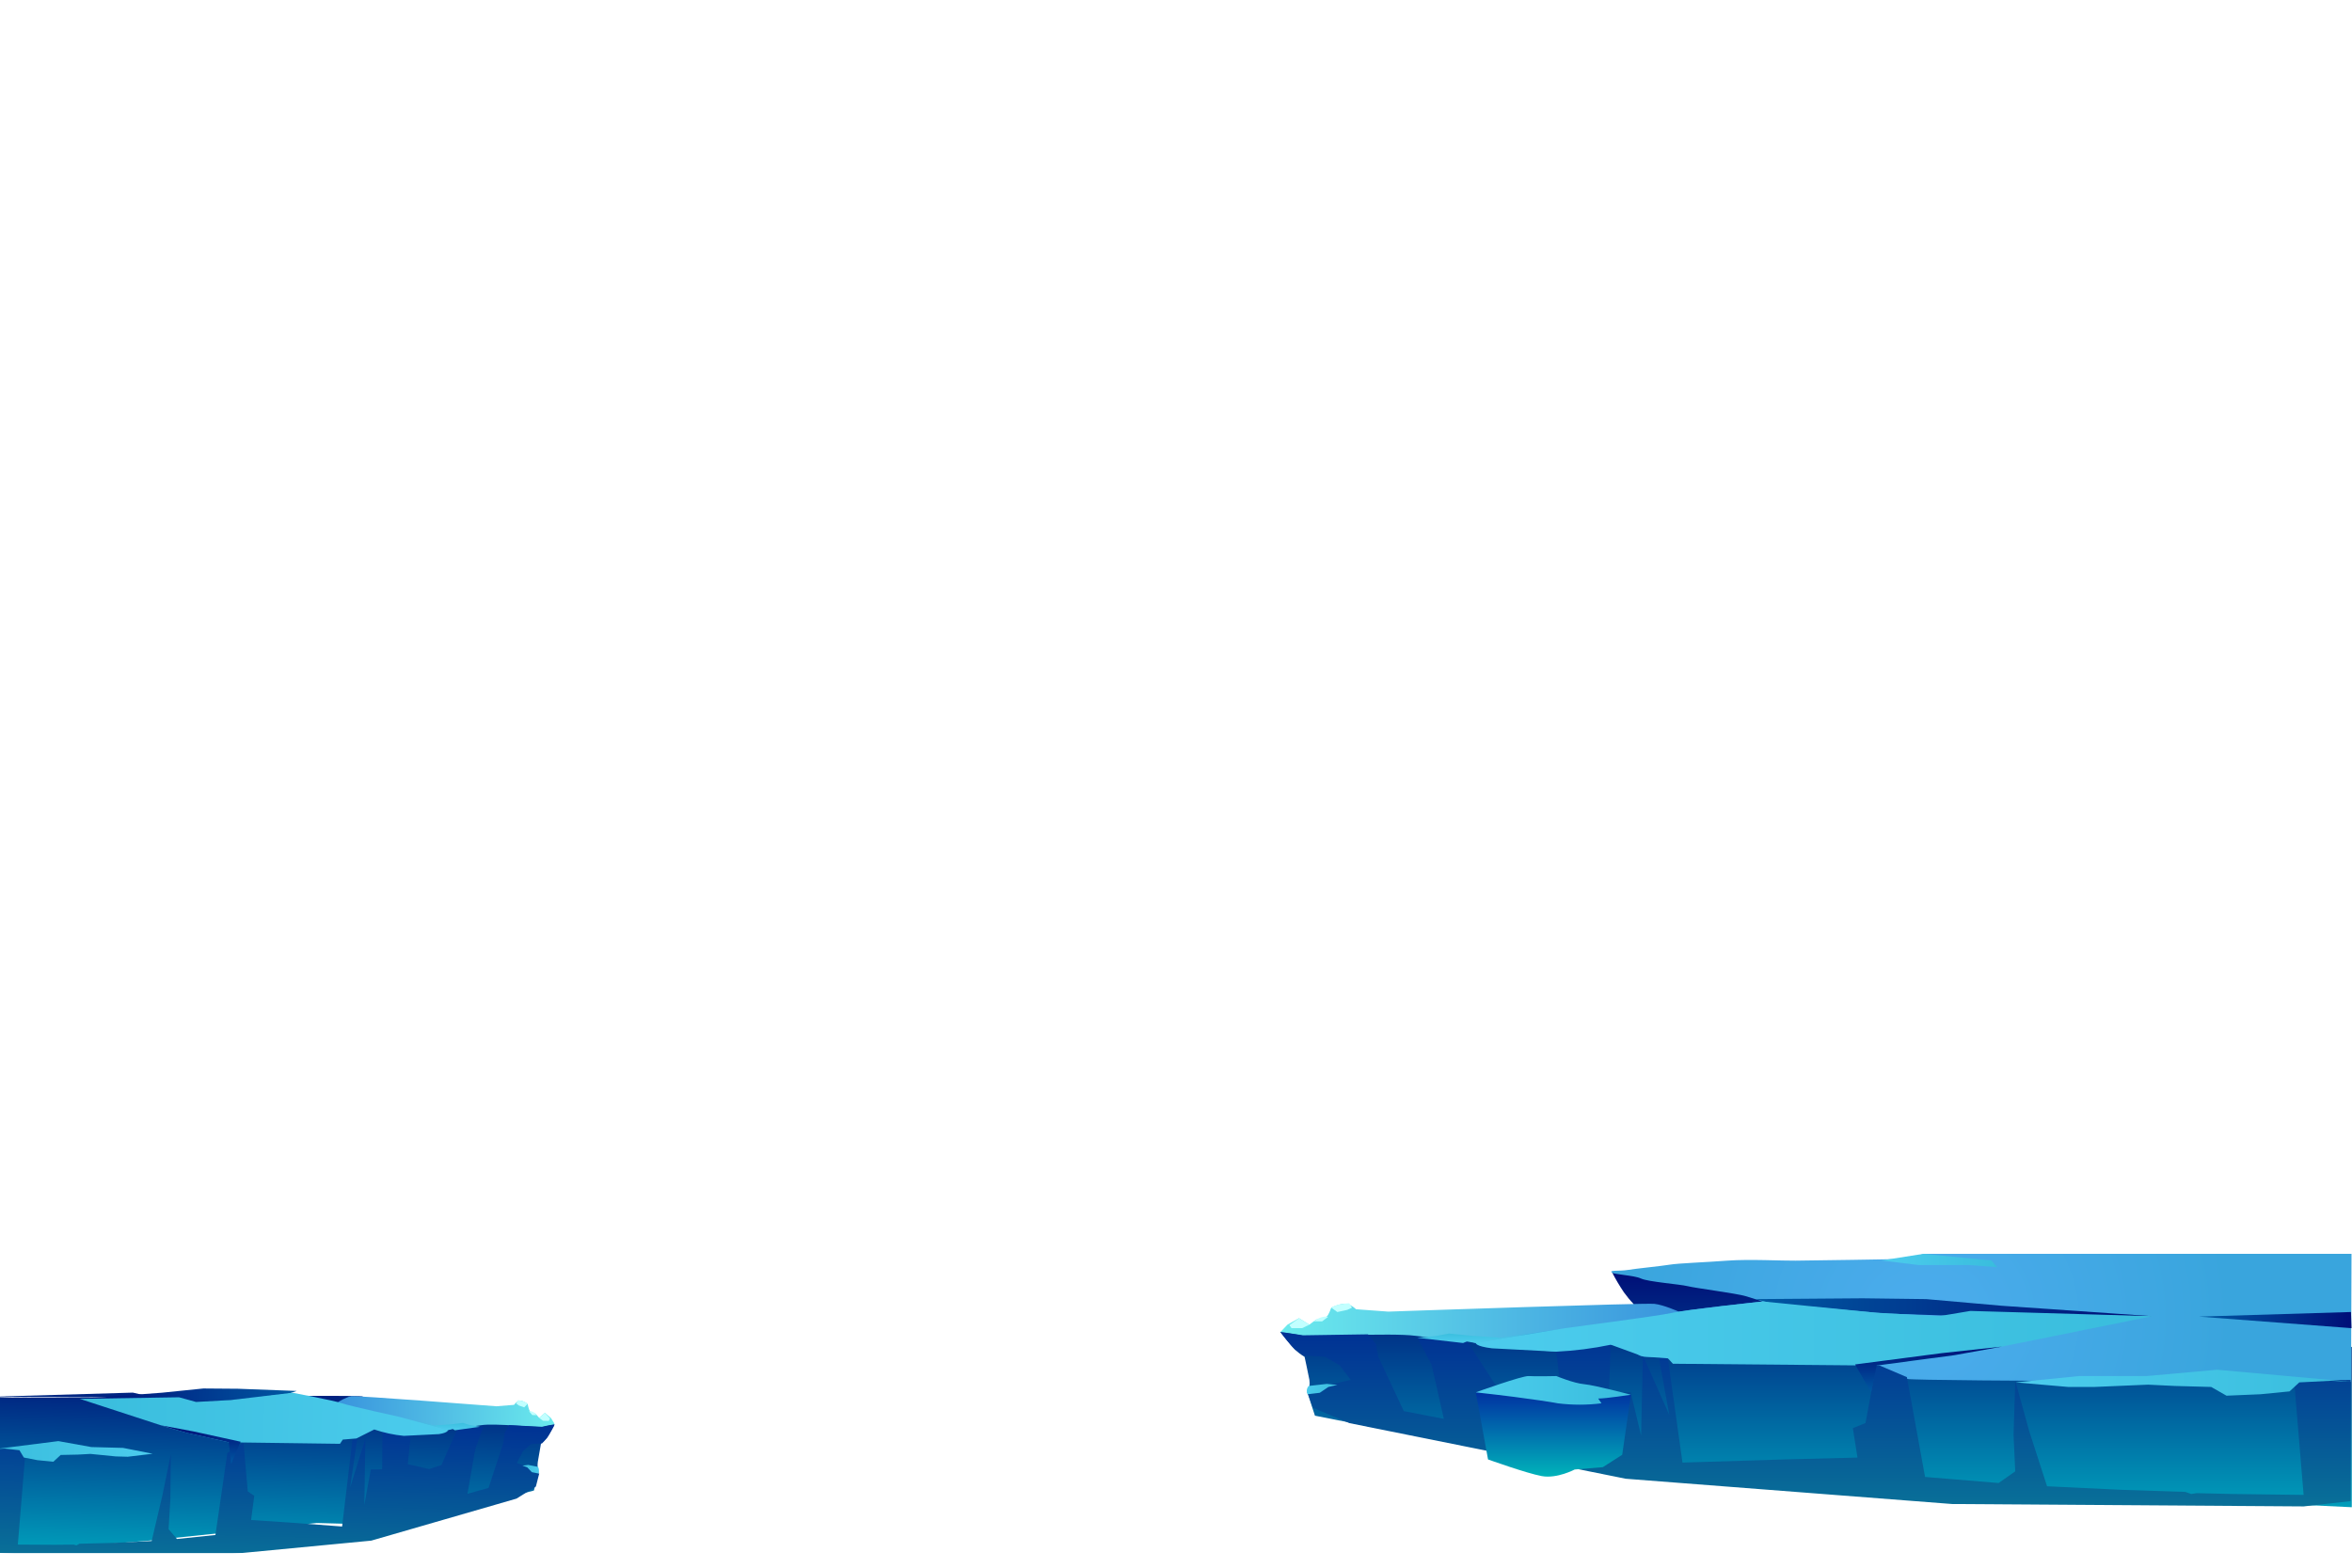
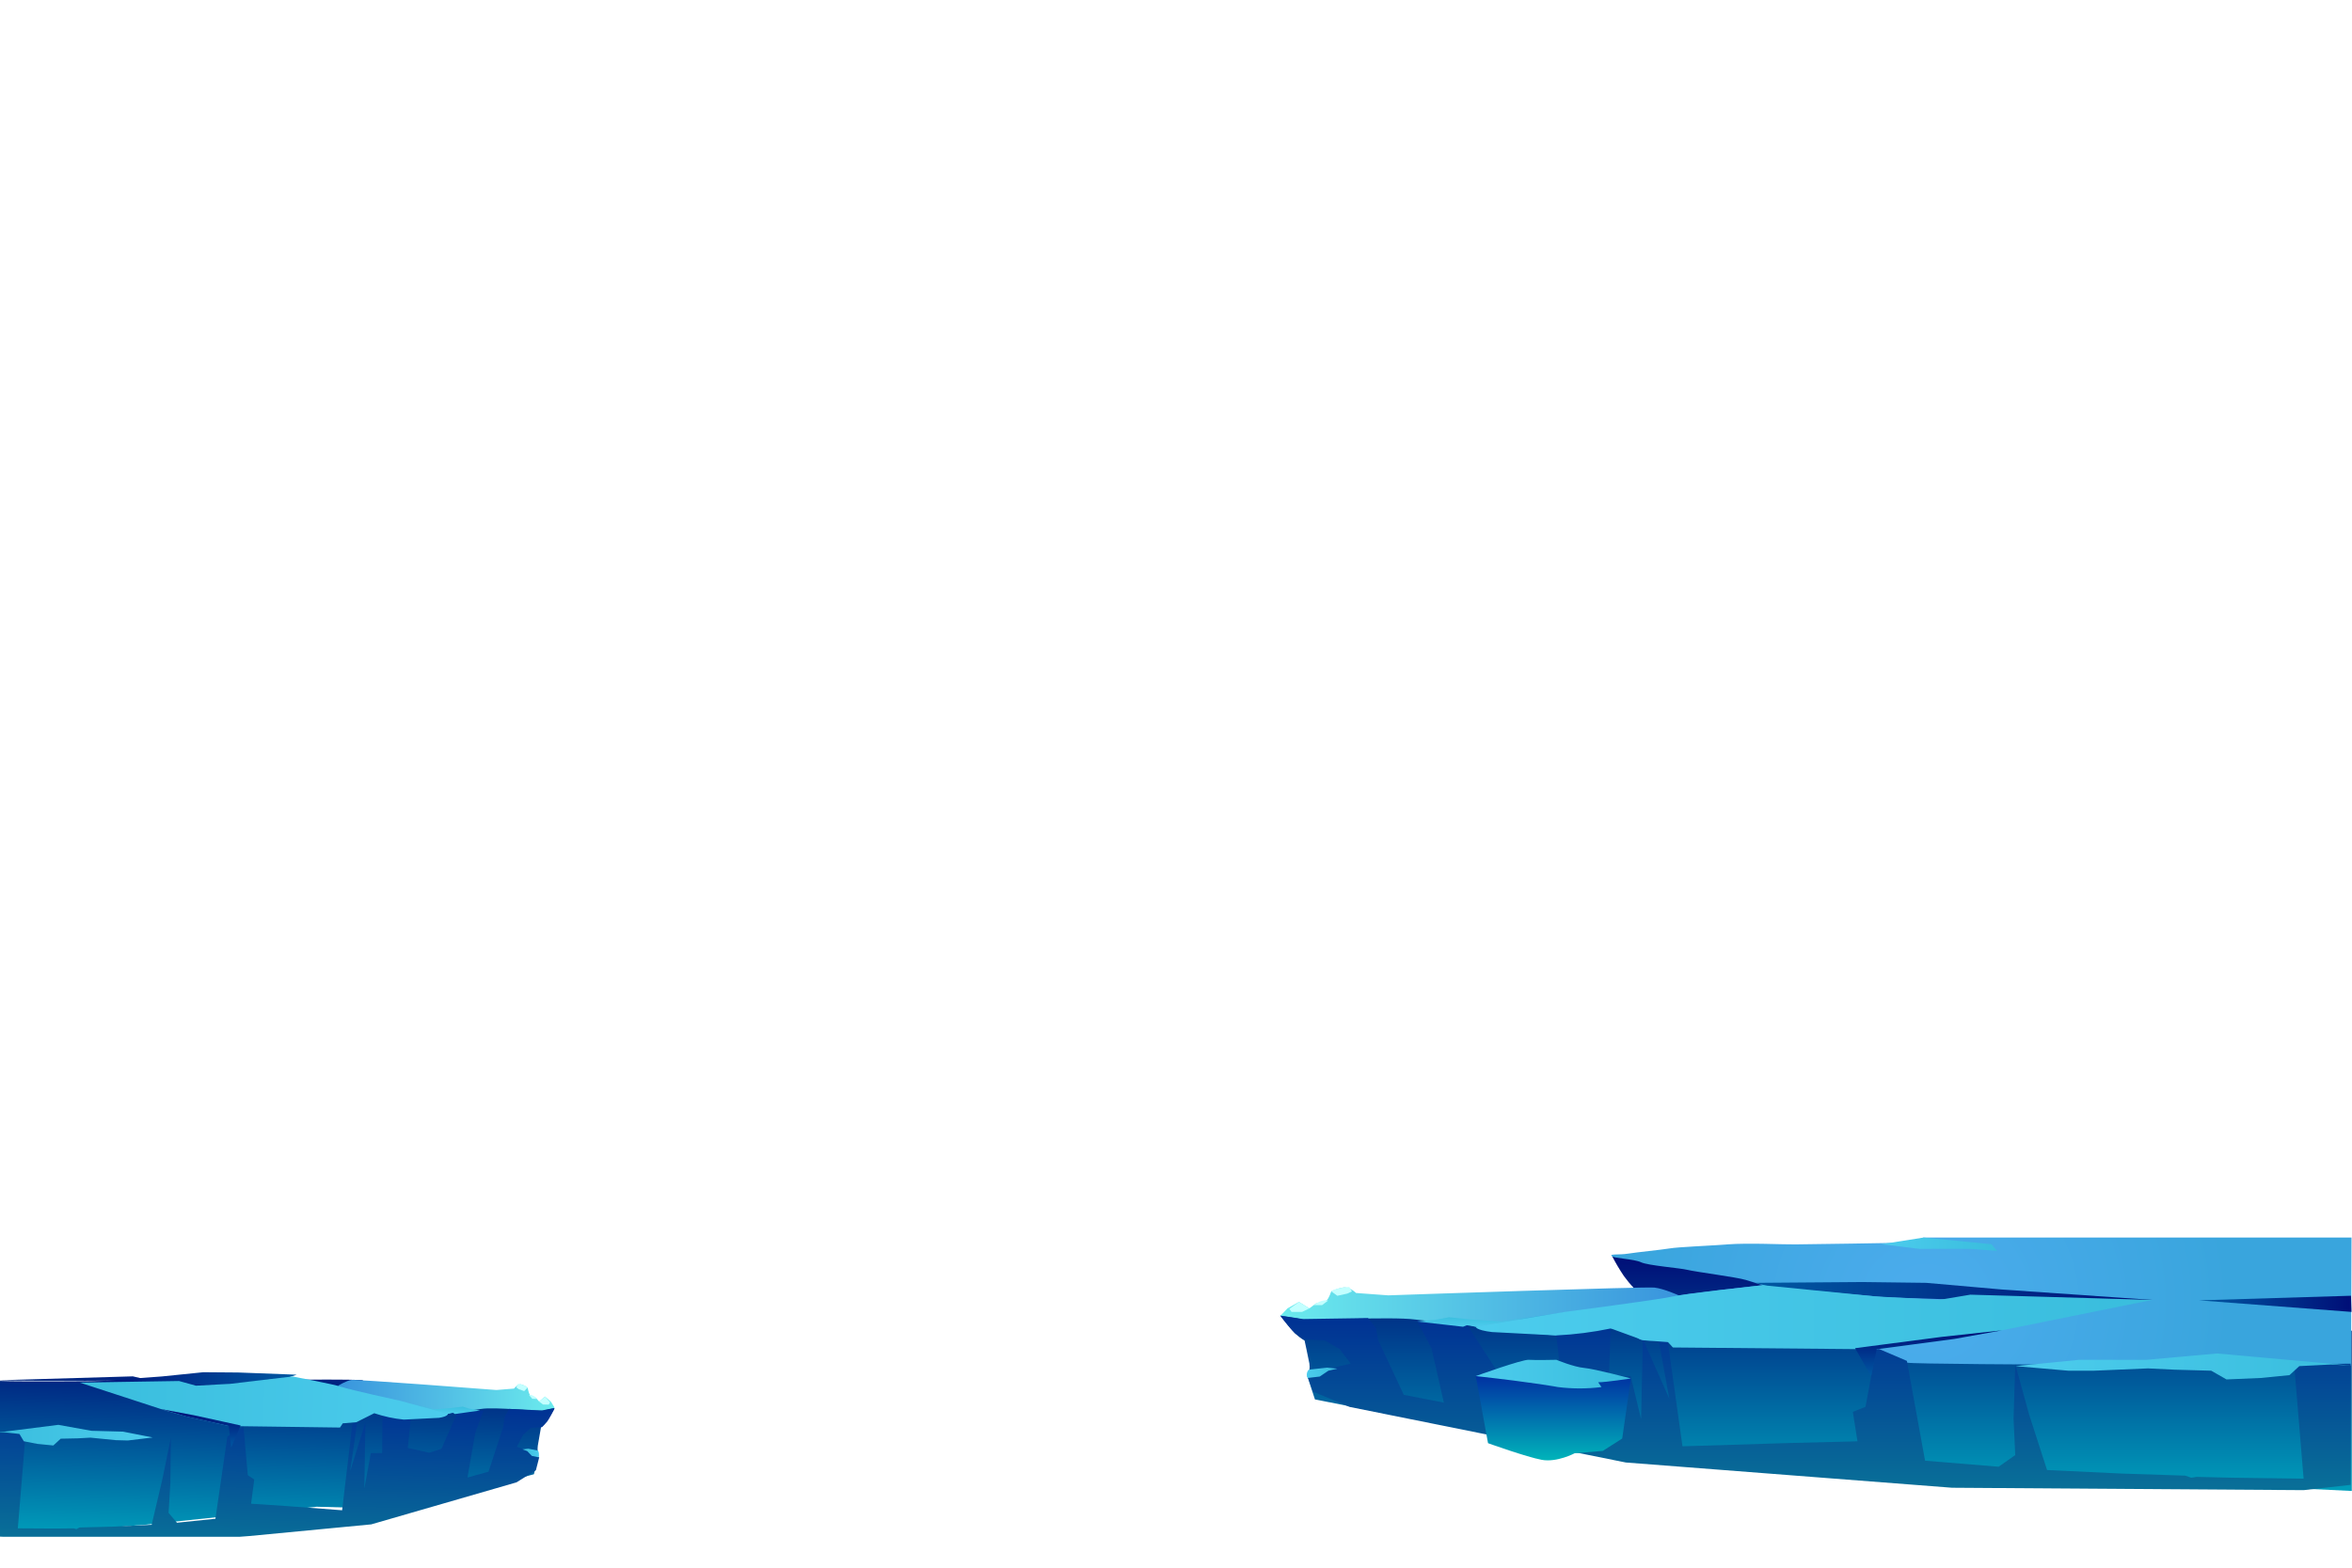
<svg xmlns="http://www.w3.org/2000/svg" width="1446" height="964" viewBox="0 0 1446 964" fill="none">
-   <mask id="mask0_14_413" style="mask-type:alpha" maskUnits="userSpaceOnUse" x="0" y="853" width="341" height="102">
-     <rect y="853" width="341" height="102" fill="#D9D9D9" />
+   <mask id="mask0_14_413" style="mask-type:alpha" maskUnits="userSpaceOnUse" x="0" y="843" width="341" height="102">
+     <rect y="843" width="341" height="102" fill="#D9D9D9" />
  </mask>
  <g mask="url(#mask0_14_413)">
-     <path fill-rule="evenodd" clip-rule="evenodd" d="M92.379 858.826C33.806 859.417 -3.114 858.826 -3.114 858.826C-4.16 860.829 224.298 857.048 223.055 858.826L224.59 862.275L284.109 867.613L340.846 876.015C339.305 878.884 337.661 881.646 335.919 884.288C334.888 885.576 333.772 886.727 332.587 887.727C332.587 887.727 331.156 895.693 330.636 898.97C330.351 901.123 330.512 903.331 331.101 905.336L328.247 916.544L246.551 937.898L194.697 936.519L89.078 947.593L-3.114 954.813L-3.114 858.826L81.669 856.348L92.379 858.826Z" fill="url(#paint0_linear_14_413)" />
-     <path fill-rule="evenodd" clip-rule="evenodd" d="M207.826 862.153C207.826 862.153 212.881 858.997 216.084 858.553C219.287 858.11 300.351 864.366 305.191 864.743L316.042 863.866C316.042 863.866 318.321 860.691 320.472 861.287C321.835 861.707 323.148 862.381 324.374 863.29C324.374 863.29 325.05 866.749 325.717 867.64C326.385 868.532 329.286 869.321 329.286 869.321L331.456 871.849L335.043 868.762L338.797 872.055L341.11 875.828C341.11 875.828 335.209 876.749 333.404 877.381C331.6 878.013 304.01 875.013 295.811 876.381C287.613 877.749 278.425 877.504 277.759 878.371C277.094 879.238 268.584 881.363 265.496 880.828C262.408 880.293 231.144 872.902 231.144 872.902L213.235 867.226L207.826 862.153Z" fill="url(#paint1_linear_14_413)" />
-     <path fill-rule="evenodd" clip-rule="evenodd" d="M15.731 891.854L10.96 949.786L33.726 949.919L45.227 949.803L46.96 950.271L48.882 949.268L69.274 948.756L93.239 947.595L99.799 919.722L105.029 894.24L104.737 921.924L103.651 940.299L108.79 946.348L132.442 943.9L139.774 893.46L149.71 887.144L152.337 917.085L156.307 919.78L154.372 934.658L177.068 936.168L210.33 938.682L216.667 885.387L219.588 884.839L215.286 914.617L224.649 884.661L223.993 925.248L227.986 903.552L234.949 903.511L235.105 879.135L252.458 883.027L250.704 900.327L263.876 903.331L271.395 900.878L281.534 878.072L297.191 877.41L292.171 891.16L290.815 898.891L287.404 918.564L300.349 914.96L309.361 887.529L310.295 881.211L312.98 876.341L333.798 877.392L341.156 875.829C341.156 875.829 337.469 882.84 336.441 884.107C335.413 885.374 333.255 887.55 333.255 887.55L326.388 888.101L321.533 892.351L317.794 899.609L324.95 902.324L327.639 905.276L331.517 906.091L329.461 914.084L317.562 921.523L228.246 947.368L123.393 957.394L10.763 955.617L-3.114 954.813L-2.348 891.093L15.731 891.854Z" fill="url(#paint2_linear_14_413)" />
-     <path fill-rule="evenodd" clip-rule="evenodd" d="M330.773 901.993L324.725 900.818L321.187 901.231L324.15 902.303L326.97 905.258L331.033 906.078C331.28 905.427 331.387 904.694 331.341 903.969C331.295 903.244 331.098 902.558 330.773 901.993Z" fill="url(#paint3_linear_14_413)" />
-     <path fill-rule="evenodd" clip-rule="evenodd" d="M182.418 855.328L146.341 853.969L125.039 853.801L99.622 856.394L49.032 860.183L111.75 861.851L138.542 861.259L176.69 857.268L182.418 855.328Z" fill="url(#paint4_linear_14_413)" />
-     <path fill-rule="evenodd" clip-rule="evenodd" d="M269.871 881.861L248.267 882.937C242.127 882.34 236.046 881.03 230.087 879.023L219.097 884.534L210.739 885.229L209.016 887.826L140.629 886.902L114.692 881.077L101.801 877.39L49.025 860.172L110.074 859.218L120.478 862.073L141.727 860.923L179.828 856.413C179.828 856.413 205.53 861.239 210.113 862.871C214.697 864.503 245.737 871.306 245.737 871.306L275.405 879.376C275.405 879.376 275.575 880.999 269.871 881.861Z" fill="url(#paint5_linear_14_413)" />
-     <path fill-rule="evenodd" clip-rule="evenodd" d="M324.373 863.301L322.259 865.402L318.948 864.235L317.422 863.116L318.398 860.984C318.398 860.984 322.639 861.291 324.373 863.301Z" fill="#C2FFFF" />
-     <path fill-rule="evenodd" clip-rule="evenodd" d="M330.047 870.215L327.242 870.141L325.29 867.856C325.29 867.856 327.445 867.007 330.047 870.215Z" fill="#C2FFFF" />
-     <path fill-rule="evenodd" clip-rule="evenodd" d="M335.042 868.784L338.151 872.265L337.374 873.744L333.843 873.65L331.456 871.86L335.042 868.784Z" fill="#C2FFFF" />
-     <path fill-rule="evenodd" clip-rule="evenodd" d="M93.866 893.933L78.565 895.781L71.123 895.583L55.588 894.037L47.838 894.467L37.314 894.683L32.777 898.856L22.967 897.883L14.641 896.259L11.948 891.754L2.818 890.723L-2.955 891.077L35.87 886.166L56.171 889.823L75.645 890.341L93.866 893.933Z" fill="url(#paint6_linear_14_413)" />
-     <path fill-rule="evenodd" clip-rule="evenodd" d="M295.119 877.344L288.927 876.295L284.529 874.97L277.414 875.827L267.041 876.597L255.021 873.538L275.412 879.387L278.411 878.734L279.667 879.501L295.119 877.344Z" fill="url(#paint7_linear_14_413)" />
-     <path fill-rule="evenodd" clip-rule="evenodd" d="M140.66 886.904L128.986 884.284L114.661 881.088L98.92 876.462L119.062 880.223L147.932 886.547L142.145 900.115L140.66 886.904Z" fill="url(#paint8_linear_14_413)" />
+     <path fill-rule="evenodd" clip-rule="evenodd" d="M92.379 848.826C33.806 849.417 -3.114 848.826 -3.114 848.826C-4.16 850.829 224.298 847.048 223.055 848.826L224.59 852.275L284.109 857.613L340.846 866.015C339.305 868.884 337.661 871.646 335.919 874.288C334.888 875.576 333.772 876.727 332.587 877.727C332.587 877.727 331.156 885.693 330.636 888.97C330.351 891.123 330.512 893.331 331.101 895.336L328.247 906.544L246.551 927.898L194.697 926.519L89.078 937.593L-3.114 944.813L-3.114 848.826L81.669 846.348L92.379 848.826Z" fill="url(#paint0_linear_14_413)" />
+     <path fill-rule="evenodd" clip-rule="evenodd" d="M207.826 852.153C207.826 852.153 212.881 848.997 216.084 848.553C219.287 848.11 300.351 854.366 305.191 854.743L316.042 853.866C316.042 853.866 318.321 850.691 320.472 851.287C321.835 851.707 323.148 852.381 324.374 853.29C324.374 853.29 325.05 856.749 325.717 857.64C326.385 858.532 329.286 859.321 329.286 859.321L331.456 861.849L335.043 858.762L338.797 862.055L341.11 865.828C341.11 865.828 335.209 866.749 333.404 867.381C331.6 868.013 304.01 865.013 295.811 866.381C287.613 867.749 278.425 867.504 277.759 868.371C277.094 869.238 268.584 871.363 265.496 870.828C262.408 870.293 231.144 862.902 231.144 862.902L213.235 857.226L207.826 852.153Z" fill="url(#paint1_linear_14_413)" />
+     <path fill-rule="evenodd" clip-rule="evenodd" d="M15.731 881.854L10.96 939.786L33.726 939.919L45.227 939.803L46.96 940.271L48.882 939.268L69.274 938.756L93.239 937.595L99.799 909.722L105.029 884.24L104.737 911.924L103.651 930.299L108.79 936.348L132.442 933.9L139.774 883.46L149.71 877.144L152.337 907.085L156.307 909.78L154.372 924.658L177.068 926.168L210.33 928.682L216.667 875.387L219.588 874.839L215.286 904.617L224.649 874.661L223.993 915.248L227.986 893.552L234.949 893.511L235.105 869.135L252.458 873.027L250.704 890.327L263.876 893.331L271.395 890.878L281.534 868.072L297.191 867.41L292.171 881.16L290.815 888.891L287.404 908.564L300.349 904.96L309.361 877.529L310.295 871.211L312.98 866.341L333.798 867.392L341.156 865.829C341.156 865.829 337.469 872.84 336.441 874.107C335.413 875.374 333.255 877.55 333.255 877.55L326.388 878.101L321.533 882.351L317.794 889.609L324.95 892.324L327.639 895.276L331.517 896.091L329.461 904.084L317.562 911.523L228.246 937.368L123.393 947.394L10.763 945.617L-3.114 944.813L-2.348 881.093L15.731 881.854Z" fill="url(#paint2_linear_14_413)" />
+     <path fill-rule="evenodd" clip-rule="evenodd" d="M330.773 891.993L324.725 890.818L321.187 891.231L324.15 892.303L326.97 895.258L331.033 896.078C331.28 895.427 331.387 894.694 331.341 893.969C331.295 893.244 331.098 892.558 330.773 891.993Z" fill="url(#paint3_linear_14_413)" />
+     <path fill-rule="evenodd" clip-rule="evenodd" d="M182.418 845.328L146.341 843.969L125.039 843.801L99.622 846.394L49.032 850.183L111.75 851.851L138.542 851.259L176.69 847.268L182.418 845.328Z" fill="url(#paint4_linear_14_413)" />
+     <path fill-rule="evenodd" clip-rule="evenodd" d="M269.871 871.861L248.267 872.937C242.127 872.34 236.046 871.03 230.087 869.023L219.097 874.534L210.739 875.229L209.016 877.826L140.629 876.902L114.692 871.077L101.801 867.39L49.025 850.172L110.074 849.218L120.478 852.073L141.727 850.923L179.828 846.413C179.828 846.413 205.529 851.239 210.113 852.871C214.697 854.503 245.737 861.306 245.737 861.306L275.405 869.376C275.405 869.376 275.575 870.999 269.871 871.861Z" fill="url(#paint5_linear_14_413)" />
+     <path fill-rule="evenodd" clip-rule="evenodd" d="M324.373 853.301L322.259 855.402L318.948 854.235L317.422 853.116L318.398 850.984C318.398 850.984 322.639 851.291 324.373 853.301Z" fill="#C2FFFF" />
+     <path fill-rule="evenodd" clip-rule="evenodd" d="M330.047 860.215L327.242 860.141L325.29 857.856C325.29 857.856 327.445 857.007 330.047 860.215Z" fill="#C2FFFF" />
+     <path fill-rule="evenodd" clip-rule="evenodd" d="M335.042 858.784L338.151 862.265L337.374 863.744L333.843 863.65L331.456 861.86L335.042 858.784Z" fill="#C2FFFF" />
+     <path fill-rule="evenodd" clip-rule="evenodd" d="M93.866 883.933L78.565 885.781L71.123 885.583L55.588 884.037L47.838 884.467L37.314 884.683L32.777 888.856L22.967 887.883L14.641 886.259L11.948 881.754L2.818 880.723L-2.955 881.077L35.87 876.166L56.171 879.823L75.645 880.341L93.866 883.933Z" fill="url(#paint6_linear_14_413)" />
+     <path fill-rule="evenodd" clip-rule="evenodd" d="M295.119 867.344L288.927 866.295L284.529 864.97L277.414 865.827L267.041 866.597L255.021 863.538L275.412 869.387L278.411 868.734L279.667 869.501L295.119 867.344Z" fill="url(#paint7_linear_14_413)" />
+     <path fill-rule="evenodd" clip-rule="evenodd" d="M140.66 876.904L128.986 874.284L114.661 871.088L98.92 866.462L119.062 870.223L147.932 876.547L142.145 890.115L140.66 876.904Z" fill="url(#paint8_linear_14_413)" />
  </g>
-   <path fill-rule="evenodd" clip-rule="evenodd" d="M991.213 782.598C993.349 786.742 995.735 790.768 998.358 794.655C1000.17 797.194 1002.17 799.605 1004.35 801.869L1001.35 806.131L891.987 810.824L787.558 819.441C790.224 823.079 793.086 826.585 796.133 829.947C797.952 831.591 799.934 833.067 802.05 834.356C802.05 834.356 804.237 844.363 805.008 848.476C805.414 851.177 804.997 853.932 803.808 856.419L808.424 870.525L956.956 899.937H1052.05L1244.99 917.293L1445.87 926.814V828.288L1263.57 803.474L991.213 782.598Z" fill="url(#paint9_linear_14_413)" />
-   <path fill-rule="evenodd" clip-rule="evenodd" d="M1032.07 806.535C1032.07 806.535 1022.98 802.422 1017.14 801.761C1011.29 801.1 862.402 806.225 853.513 806.535L833.676 805.078C833.676 805.078 829.675 801.033 825.702 801.707C823.18 802.187 820.738 802.985 818.442 804.08C818.442 804.08 817.012 808.382 815.74 809.475C814.468 810.567 809.109 811.457 809.109 811.457L804.993 814.545L798.591 810.567L791.531 814.559L787.086 819.198C787.086 819.198 797.847 820.546 801.12 821.396C804.393 822.246 855.114 819.414 870.063 821.396C885.011 823.378 901.861 823.378 903.033 824.484C904.205 825.59 919.683 828.53 925.371 827.964C931.059 827.397 988.754 819.198 988.754 819.198L1021.88 812.698L1032.07 806.535Z" fill="url(#paint10_linear_14_413)" />
-   <path fill-rule="evenodd" clip-rule="evenodd" d="M1445.7 771H1182.55C1178.94 772.466 1175.14 773.49 1171.26 774.048C1166.58 774.412 1111.62 775.073 1103.89 775.194C1096.15 775.315 1075.22 774.196 1062 775.194C1048.78 776.192 1031.9 776.785 1026.63 777.662C1021.35 778.538 1006.33 780.008 1000.9 780.885C995.47 781.762 989.553 780.885 990.797 782.355C992.04 783.825 1004.52 784.122 1008.88 786.185C1013.23 788.248 1032.91 789.705 1037.57 790.891C1042.23 792.078 1067.5 795.301 1073.3 797.054C1079.1 798.807 1083.73 800.291 1083.73 800.291C1083.73 800.291 1034.06 805.591 1027.88 807.357C1021.71 809.124 1016.11 810.58 1016.11 810.58C1016.11 810.58 941.348 818.82 934.002 821.463C926.656 824.107 922.04 825.293 922.941 827.06C923.841 828.827 950.709 830.593 956.912 831.173C963.114 831.753 990.554 824.997 995.227 827.357C999.901 829.717 1004.93 831.173 1007.56 833.236C1010.19 835.3 1018.32 833.533 1025.47 835.286C1032.61 837.039 1147.62 838.523 1153.85 839.71C1160.08 840.896 1165.7 846.452 1172.56 847.936C1179.42 849.419 1445.42 849.702 1445.42 849.702L1445.7 771Z" fill="url(#paint11_radial_14_413)" />
-   <path fill-rule="evenodd" clip-rule="evenodd" d="M1410.42 848.886L1416.25 919.246L1372.56 918.673L1350.5 918.162L1347.15 918.673L1343.52 917.395L1304.43 916.118L1258.52 913.938L1247.53 879.948L1238.96 848.899L1237.93 882.458L1238.96 904.761L1228.75 911.925L1183.52 908.196L1172.35 846.834L1153.65 838.859L1146.89 875.059L1139.12 878.196L1141.97 896.29L1098.35 897.388L1034.39 899.362L1025.29 834.571L1019.72 833.813L1026.26 870.039L1010.02 833.434L1008.94 882.641L1002.53 856.22L989.173 855.946L990.273 826.401L956.758 830.558L959.13 851.579L933.687 854.795L919.401 851.579L901.258 823.616L871.258 822.309L880.101 839.134L882.258 848.546L887.672 872.497L863.043 867.712L847.329 834.179L845.9 826.492L841.029 820.505L801.029 821.106L787 818.975C787 818.975 793.671 827.59 795.571 829.159C797.472 830.728 801.486 833.434 801.486 833.434L814.629 834.323L823.7 839.631L830.457 848.546L816.572 851.606L811.243 855.096L803.757 855.959L807.243 865.712L829.643 875.111L999.516 909.311L1200.1 924.841L1416.29 926.319L1445.15 923.064V848.546L1410.42 848.886Z" fill="url(#paint12_linear_14_413)" />
-   <path fill-rule="evenodd" clip-rule="evenodd" d="M907.292 856.176L914.838 897.442C914.838 897.442 938.49 905.951 947.865 907.678C957.241 909.404 968.102 903.632 968.102 903.632L985.423 902.175L997.328 894.569L1002.66 857.7L973.033 857.349L907.292 856.176Z" fill="url(#paint13_linear_14_413)" />
-   <path fill-rule="evenodd" clip-rule="evenodd" d="M907.292 856.176C907.292 856.176 935.875 845.873 939.848 846.169C943.821 846.466 956.84 846.169 956.84 846.169C956.84 846.169 967.445 850.579 973.99 851.172C980.536 851.766 1002.66 857.645 1002.66 857.645C1002.66 857.645 987.439 859.992 982.579 859.992L984.58 862.932C975.687 864.043 966.677 864.043 957.784 862.932C957.784 862.932 944.364 860.289 907.292 856.176Z" fill="url(#paint14_linear_14_413)" />
-   <path fill-rule="evenodd" clip-rule="evenodd" d="M804.593 852.251L815.74 850.984L822.2 851.618L816.712 852.858L811.381 856.459L803.892 857.349C803.475 856.526 803.318 855.607 803.443 854.702C803.567 853.798 803.966 852.946 804.593 852.251Z" fill="url(#paint15_linear_14_413)" />
-   <path fill-rule="evenodd" clip-rule="evenodd" d="M1079 798.848L1145.19 798.349L1184.23 798.848L1230.67 802.934L1323.16 809.353H1208.14L1159.08 807.722L1089.39 801.464L1079 798.848Z" fill="url(#paint16_linear_14_413)" />
-   <path fill-rule="evenodd" clip-rule="evenodd" d="M917.296 829.11L956.826 831.173C968.11 830.63 979.325 829.196 990.354 826.885L1010.19 834.14L1025.47 835.286L1028.48 838.59L1153.85 839.71L1201.7 833.29L1225.52 829.11L1323.18 809.34L1211.36 806.117L1192.14 809.34L1153.26 807.196L1083.69 800.291C1083.69 800.291 1036.33 805.469 1027.84 807.357C1019.35 809.245 962.1 816.716 962.1 816.716L907.292 825.819C907.292 825.819 906.892 827.842 917.296 829.11Z" fill="url(#paint17_linear_14_413)" />
-   <path fill-rule="evenodd" clip-rule="evenodd" d="M818.441 804.094L822.2 806.791L828.331 805.443L831.189 804.094L829.517 801.397C829.517 801.397 821.728 801.64 818.441 804.094Z" fill="#C2FFFF" />
-   <path fill-rule="evenodd" clip-rule="evenodd" d="M807.666 812.549H812.811L816.512 809.758C816.512 809.758 812.61 808.625 807.666 812.549Z" fill="#C2FFFF" />
-   <path fill-rule="evenodd" clip-rule="evenodd" d="M798.59 810.594L792.702 814.842L794.046 816.717H800.52L804.993 814.559L798.59 810.594Z" fill="#C2FFFF" />
-   <path fill-rule="evenodd" clip-rule="evenodd" d="M1351.89 809.609L1445.37 806.777L1445.7 816.716L1351.89 809.609Z" fill="url(#paint18_linear_14_413)" />
-   <path fill-rule="evenodd" clip-rule="evenodd" d="M1239.16 850.053L1271.6 852.872H1287.45L1320.6 851.456L1337.07 852.252L1359.45 852.872L1368.84 858.239L1389.77 857.349L1407.59 855.596L1413.61 850.053L1433.11 849.069L1445.37 849.703L1363.06 842.272L1319.63 846.17H1278.16L1239.16 850.053Z" fill="url(#paint19_linear_14_413)" />
-   <path fill-rule="evenodd" clip-rule="evenodd" d="M871.277 822.623L882.682 821.517L890.814 820.007L903.805 821.315L922.769 822.623L944.964 819.198L907.277 825.833L901.818 824.916L899.474 825.833L871.277 822.623Z" fill="url(#paint20_linear_14_413)" />
-   <path fill-rule="evenodd" clip-rule="evenodd" d="M1153.79 839.71L1175.33 836.824L1201.75 833.304L1230.85 828.045L1193.74 832.077L1140.49 839.022L1150.35 856.176L1153.79 839.71Z" fill="url(#paint21_linear_14_413)" />
-   <path fill-rule="evenodd" clip-rule="evenodd" d="M1182.55 771L1224.32 775.086L1227.79 779.186L1210.51 777.905H1179.65L1156.64 775.086L1182.55 771Z" fill="url(#paint22_linear_14_413)" />
+   <path fill-rule="evenodd" clip-rule="evenodd" d="M991.213 772.598C993.349 776.742 995.735 780.768 998.358 784.655C1000.17 787.194 1002.17 789.605 1004.35 791.869L1001.35 796.131L891.987 800.824L787.558 809.441C790.224 813.079 793.086 816.585 796.133 819.947C797.952 821.591 799.934 823.067 802.05 824.356C802.05 824.356 804.237 834.363 805.008 838.476C805.414 841.177 804.997 843.932 803.808 846.419L808.424 860.525L956.956 889.937H1052.05L1244.99 907.293L1445.87 916.814V818.288L1263.57 793.474L991.213 772.598Z" fill="url(#paint9_linear_14_413)" />
+   <path fill-rule="evenodd" clip-rule="evenodd" d="M1032.07 796.535C1032.07 796.535 1022.98 792.422 1017.14 791.761C1011.29 791.1 862.402 796.225 853.513 796.535L833.676 795.078C833.676 795.078 829.675 791.033 825.702 791.707C823.18 792.187 820.738 792.985 818.442 794.08C818.442 794.08 817.012 798.382 815.74 799.475C814.468 800.567 809.109 801.457 809.109 801.457L804.993 804.545L798.591 800.567L791.531 804.559L787.086 809.198C787.086 809.198 797.847 810.546 801.12 811.396C804.393 812.246 855.114 809.414 870.063 811.396C885.011 813.378 901.861 813.378 903.033 814.484C904.205 815.59 919.683 818.53 925.371 817.964C931.059 817.397 988.754 809.198 988.754 809.198L1021.88 802.698L1032.07 796.535Z" fill="url(#paint10_linear_14_413)" />
+   <path fill-rule="evenodd" clip-rule="evenodd" d="M1445.7 761H1182.55C1178.94 762.466 1175.14 763.49 1171.26 764.048C1166.58 764.412 1111.62 765.073 1103.89 765.194C1096.15 765.315 1075.22 764.196 1062 765.194C1048.78 766.192 1031.9 766.785 1026.63 767.662C1021.35 768.538 1006.33 770.008 1000.9 770.885C995.47 771.762 989.553 770.885 990.797 772.355C992.04 773.825 1004.52 774.122 1008.88 776.185C1013.23 778.248 1032.91 779.705 1037.57 780.891C1042.23 782.078 1067.5 785.301 1073.3 787.054C1079.1 788.807 1083.73 790.291 1083.73 790.291C1083.73 790.291 1034.06 795.591 1027.88 797.357C1021.71 799.124 1016.11 800.58 1016.11 800.58C1016.11 800.58 941.348 808.82 934.002 811.463C926.656 814.107 922.04 815.293 922.941 817.06C923.841 818.827 950.709 820.593 956.912 821.173C963.114 821.753 990.554 814.997 995.227 817.357C999.901 819.717 1004.93 821.173 1007.56 823.236C1010.19 825.3 1018.32 823.533 1025.47 825.286C1032.61 827.039 1147.62 828.523 1153.85 829.71C1160.08 830.896 1165.7 836.452 1172.56 837.936C1179.42 839.419 1445.42 839.702 1445.42 839.702L1445.7 761Z" fill="url(#paint11_radial_14_413)" />
+   <path fill-rule="evenodd" clip-rule="evenodd" d="M1410.42 838.886L1416.25 909.246L1372.56 908.673L1350.5 908.162L1347.15 908.673L1343.52 907.395L1304.43 906.118L1258.52 903.938L1247.53 869.948L1238.96 838.899L1237.93 872.458L1238.96 894.761L1228.75 901.925L1183.52 898.196L1172.35 836.834L1153.65 828.859L1146.89 865.059L1139.12 868.196L1141.97 886.29L1098.35 887.388L1034.39 889.362L1025.29 824.571L1019.72 823.813L1026.26 860.039L1010.02 823.434L1008.94 872.641L1002.53 846.22L989.173 845.946L990.273 816.401L956.758 820.558L959.13 841.579L933.687 844.795L919.401 841.579L901.258 813.616L871.258 812.309L880.101 829.134L882.258 838.546L887.672 862.497L863.043 857.712L847.329 824.179L845.9 816.492L841.029 810.505L801.029 811.106L787 808.975C787 808.975 793.671 817.59 795.571 819.159C797.472 820.728 801.486 823.434 801.486 823.434L814.629 824.323L823.7 829.631L830.457 838.546L816.572 841.606L811.243 845.096L803.757 845.959L807.243 855.712L829.643 865.111L999.516 899.311L1200.1 914.841L1416.29 916.319L1445.15 913.064V838.546L1410.42 838.886Z" fill="url(#paint12_linear_14_413)" />
+   <path fill-rule="evenodd" clip-rule="evenodd" d="M907.292 846.176L914.838 887.442C914.838 887.442 938.49 895.951 947.865 897.678C957.241 899.404 968.102 893.632 968.102 893.632L985.423 892.175L997.328 884.569L1002.66 847.7L973.033 847.349L907.292 846.176Z" fill="url(#paint13_linear_14_413)" />
+   <path fill-rule="evenodd" clip-rule="evenodd" d="M907.292 846.176C907.292 846.176 935.875 835.873 939.848 836.169C943.821 836.466 956.84 836.169 956.84 836.169C956.84 836.169 967.445 840.579 973.99 841.172C980.536 841.766 1002.66 847.645 1002.66 847.645C1002.66 847.645 987.439 849.992 982.579 849.992L984.58 852.932C975.687 854.043 966.677 854.043 957.784 852.932C957.784 852.932 944.364 850.289 907.292 846.176Z" fill="url(#paint14_linear_14_413)" />
+   <path fill-rule="evenodd" clip-rule="evenodd" d="M804.593 842.251L815.74 840.984L822.2 841.618L816.712 842.858L811.381 846.459L803.892 847.349C803.475 846.526 803.318 845.607 803.443 844.702C803.567 843.798 803.966 842.946 804.593 842.251Z" fill="url(#paint15_linear_14_413)" />
+   <path fill-rule="evenodd" clip-rule="evenodd" d="M1079 788.848L1145.19 788.349L1184.23 788.848L1230.67 792.934L1323.16 799.353H1208.14L1159.08 797.722L1089.39 791.464L1079 788.848Z" fill="url(#paint16_linear_14_413)" />
+   <path fill-rule="evenodd" clip-rule="evenodd" d="M917.296 819.11L956.826 821.173C968.11 820.63 979.325 819.196 990.354 816.885L1010.19 824.14L1025.47 825.286L1028.48 828.59L1153.85 829.71L1201.7 823.29L1225.52 819.11L1323.18 799.34L1211.36 796.117L1192.14 799.34L1153.26 797.196L1083.69 790.291C1083.69 790.291 1036.33 795.469 1027.84 797.357C1019.35 799.245 962.1 806.716 962.1 806.716L907.292 815.819C907.292 815.819 906.892 817.842 917.296 819.11Z" fill="url(#paint17_linear_14_413)" />
+   <path fill-rule="evenodd" clip-rule="evenodd" d="M818.441 794.094L822.2 796.791L828.331 795.443L831.189 794.094L829.517 791.397C829.517 791.397 821.728 791.64 818.441 794.094Z" fill="#C2FFFF" />
+   <path fill-rule="evenodd" clip-rule="evenodd" d="M807.666 802.549H812.811L816.512 799.758C816.512 799.758 812.61 798.625 807.666 802.549Z" fill="#C2FFFF" />
+   <path fill-rule="evenodd" clip-rule="evenodd" d="M798.59 800.594L792.702 804.842L794.046 806.717H800.52L804.993 804.559L798.59 800.594Z" fill="#C2FFFF" />
+   <path fill-rule="evenodd" clip-rule="evenodd" d="M1351.89 799.609L1445.37 796.777L1445.7 806.716L1351.89 799.609Z" fill="url(#paint18_linear_14_413)" />
+   <path fill-rule="evenodd" clip-rule="evenodd" d="M1239.16 840.053L1271.6 842.872H1287.45L1320.6 841.456L1337.07 842.252L1359.45 842.872L1368.84 848.239L1389.77 847.349L1407.59 845.596L1413.61 840.053L1433.11 839.069L1445.37 839.703L1363.06 832.272L1319.63 836.17H1278.16L1239.16 840.053Z" fill="url(#paint19_linear_14_413)" />
+   <path fill-rule="evenodd" clip-rule="evenodd" d="M871.277 812.623L882.682 811.517L890.814 810.007L903.805 811.315L922.769 812.623L944.964 809.198L907.277 815.833L901.818 814.916L899.474 815.833L871.277 812.623Z" fill="url(#paint20_linear_14_413)" />
+   <path fill-rule="evenodd" clip-rule="evenodd" d="M1153.79 829.71L1175.33 826.824L1201.75 823.304L1230.85 818.045L1193.74 822.077L1140.49 829.022L1150.35 846.176L1153.79 829.71Z" fill="url(#paint21_linear_14_413)" />
+   <path fill-rule="evenodd" clip-rule="evenodd" d="M1182.55 761L1224.32 765.086L1227.79 769.186L1210.51 767.905H1179.65L1156.64 765.086L1182.55 761Z" fill="url(#paint22_linear_14_413)" />
  <defs>
-     <linearGradient id="paint0_linear_14_413" x1="158.823" y1="957.064" x2="161.889" y2="841.783" gradientUnits="userSpaceOnUse">
+     <linearGradient id="paint0_linear_14_413" x1="158.823" y1="947.064" x2="161.889" y2="831.783" gradientUnits="userSpaceOnUse">
      <stop stop-color="#009DBA" />
      <stop offset="1" stop-color="#000E77" />
    </linearGradient>
-     <linearGradient id="paint1_linear_14_413" x1="341.191" y1="872.335" x2="207.641" y2="868.339" gradientUnits="userSpaceOnUse">
+     <linearGradient id="paint1_linear_14_413" x1="341.191" y1="862.335" x2="207.641" y2="858.339" gradientUnits="userSpaceOnUse">
      <stop stop-color="#6BEBED" />
      <stop offset="1" stop-color="#3994DD" />
    </linearGradient>
-     <linearGradient id="paint2_linear_14_413" x1="167.098" y1="959.776" x2="169.453" y2="871.261" gradientUnits="userSpaceOnUse">
+     <linearGradient id="paint2_linear_14_413" x1="167.098" y1="949.776" x2="169.453" y2="861.261" gradientUnits="userSpaceOnUse">
      <stop stop-color="#097098" />
      <stop offset="1" stop-color="#003194" />
    </linearGradient>
-     <linearGradient id="paint3_linear_14_413" x1="331.374" y1="903.541" x2="321.127" y2="903.235" gradientUnits="userSpaceOnUse">
+     <linearGradient id="paint3_linear_14_413" x1="331.374" y1="893.541" x2="321.127" y2="893.235" gradientUnits="userSpaceOnUse">
      <stop stop-color="#4CCCED" />
      <stop offset="1" stop-color="#39BDDD" />
    </linearGradient>
-     <linearGradient id="paint4_linear_14_413" x1="182.298" y1="859.327" x2="49.177" y2="855.344" gradientUnits="userSpaceOnUse">
+     <linearGradient id="paint4_linear_14_413" x1="182.298" y1="849.327" x2="49.177" y2="845.344" gradientUnits="userSpaceOnUse">
      <stop stop-color="#0059A2" />
      <stop offset="1" stop-color="#000E77" />
    </linearGradient>
-     <linearGradient id="paint5_linear_14_413" x1="275.552" y1="874.72" x2="48.801" y2="867.936" gradientUnits="userSpaceOnUse">
+     <linearGradient id="paint5_linear_14_413" x1="275.552" y1="864.72" x2="48.801" y2="857.936" gradientUnits="userSpaceOnUse">
      <stop stop-color="#4CCCED" />
      <stop offset="1" stop-color="#39BDDD" />
    </linearGradient>
-     <linearGradient id="paint6_linear_14_413" x1="93.861" y1="894.095" x2="-2.958" y2="891.198" gradientUnits="userSpaceOnUse">
+     <linearGradient id="paint6_linear_14_413" x1="93.861" y1="884.095" x2="-2.958" y2="881.198" gradientUnits="userSpaceOnUse">
      <stop stop-color="#4CCCED" />
      <stop offset="1" stop-color="#39BDDD" />
    </linearGradient>
-     <linearGradient id="paint7_linear_14_413" x1="274.952" y1="879.375" x2="275.094" y2="874.071" gradientUnits="userSpaceOnUse">
+     <linearGradient id="paint7_linear_14_413" x1="274.952" y1="869.375" x2="275.094" y2="864.071" gradientUnits="userSpaceOnUse">
      <stop stop-color="#4CCCED" />
      <stop offset="1" stop-color="#39BDDD" />
    </linearGradient>
-     <linearGradient id="paint8_linear_14_413" x1="122.889" y1="899.602" x2="123.487" y2="877.115" gradientUnits="userSpaceOnUse">
+     <linearGradient id="paint8_linear_14_413" x1="122.889" y1="889.602" x2="123.487" y2="867.115" gradientUnits="userSpaceOnUse">
      <stop stop-color="#0059A2" />
      <stop offset="1" stop-color="#000E77" />
    </linearGradient>
-     <linearGradient id="paint9_linear_14_413" x1="1116.66" y1="926.814" x2="1116.66" y2="782.598" gradientUnits="userSpaceOnUse">
+     <linearGradient id="paint9_linear_14_413" x1="1116.66" y1="916.814" x2="1116.66" y2="772.598" gradientUnits="userSpaceOnUse">
      <stop stop-color="#009DBA" />
      <stop offset="1" stop-color="#000E77" />
    </linearGradient>
-     <linearGradient id="paint10_linear_14_413" x1="787.129" y1="814.828" x2="1032.07" y2="814.828" gradientUnits="userSpaceOnUse">
+     <linearGradient id="paint10_linear_14_413" x1="787.129" y1="804.828" x2="1032.07" y2="804.828" gradientUnits="userSpaceOnUse">
      <stop stop-color="#6BEBED" />
      <stop offset="1" stop-color="#3994DD" />
    </linearGradient>
-     <radialGradient id="paint11_radial_14_413" cx="0" cy="0" r="1" gradientUnits="userSpaceOnUse" gradientTransform="translate(1184.23 810.351) scale(187.219 176.662)">
+     <radialGradient id="paint11_radial_14_413" cx="0" cy="0" r="1" gradientUnits="userSpaceOnUse" gradientTransform="translate(1184.23 800.351) scale(187.219 176.662)">
      <stop stop-color="#4CACED" />
      <stop offset="1" stop-color="#39A5DD" />
    </radialGradient>
-     <linearGradient id="paint12_linear_14_413" x1="1116.12" y1="926.319" x2="1116.12" y2="818.975" gradientUnits="userSpaceOnUse">
+     <linearGradient id="paint12_linear_14_413" x1="1116.12" y1="916.319" x2="1116.12" y2="808.975" gradientUnits="userSpaceOnUse">
      <stop stop-color="#097098" />
      <stop offset="1" stop-color="#003194" />
    </linearGradient>
-     <linearGradient id="paint13_linear_14_413" x1="954.954" y1="908.001" x2="954.954" y2="856.176" gradientUnits="userSpaceOnUse">
+     <linearGradient id="paint13_linear_14_413" x1="954.954" y1="898.001" x2="954.954" y2="846.176" gradientUnits="userSpaceOnUse">
      <stop stop-color="#00B4BA" />
      <stop offset="1" stop-color="#0031A2" />
    </linearGradient>
-     <linearGradient id="paint14_linear_14_413" x1="907.277" y1="854.948" x2="1002.64" y2="854.948" gradientUnits="userSpaceOnUse">
+     <linearGradient id="paint14_linear_14_413" x1="907.277" y1="844.948" x2="1002.64" y2="844.948" gradientUnits="userSpaceOnUse">
      <stop stop-color="#4CCCED" />
      <stop offset="1" stop-color="#39BDDD" />
    </linearGradient>
-     <linearGradient id="paint15_linear_14_413" x1="803.406" y1="854.166" x2="822.2" y2="854.166" gradientUnits="userSpaceOnUse">
+     <linearGradient id="paint15_linear_14_413" x1="803.406" y1="844.166" x2="822.2" y2="844.166" gradientUnits="userSpaceOnUse">
      <stop stop-color="#4CCCED" />
      <stop offset="1" stop-color="#39BDDD" />
    </linearGradient>
-     <linearGradient id="paint16_linear_14_413" x1="1079" y1="803.851" x2="1323.16" y2="803.851" gradientUnits="userSpaceOnUse">
+     <linearGradient id="paint16_linear_14_413" x1="1079" y1="793.851" x2="1323.16" y2="793.851" gradientUnits="userSpaceOnUse">
      <stop stop-color="#0059A2" />
      <stop offset="1" stop-color="#000E77" />
    </linearGradient>
-     <linearGradient id="paint17_linear_14_413" x1="907.278" y1="819.993" x2="1323.16" y2="819.993" gradientUnits="userSpaceOnUse">
+     <linearGradient id="paint17_linear_14_413" x1="907.278" y1="809.993" x2="1323.16" y2="809.993" gradientUnits="userSpaceOnUse">
      <stop stop-color="#4CCCED" />
      <stop offset="1" stop-color="#39BDDD" />
    </linearGradient>
-     <linearGradient id="paint18_linear_14_413" x1="1351.89" y1="811.754" x2="1445.7" y2="811.754" gradientUnits="userSpaceOnUse">
+     <linearGradient id="paint18_linear_14_413" x1="1351.89" y1="801.754" x2="1445.7" y2="801.754" gradientUnits="userSpaceOnUse">
      <stop stop-color="#0059A2" />
      <stop offset="1" stop-color="#000E77" />
    </linearGradient>
-     <linearGradient id="paint19_linear_14_413" x1="1239.16" y1="850.256" x2="1445.37" y2="850.256" gradientUnits="userSpaceOnUse">
+     <linearGradient id="paint19_linear_14_413" x1="1239.16" y1="840.256" x2="1445.37" y2="840.256" gradientUnits="userSpaceOnUse">
      <stop stop-color="#4CCCED" />
      <stop offset="1" stop-color="#39BDDD" />
    </linearGradient>
-     <linearGradient id="paint20_linear_14_413" x1="908.121" y1="825.833" x2="908.121" y2="819.198" gradientUnits="userSpaceOnUse">
+     <linearGradient id="paint20_linear_14_413" x1="908.121" y1="815.833" x2="908.121" y2="809.198" gradientUnits="userSpaceOnUse">
      <stop stop-color="#4CCCED" />
      <stop offset="1" stop-color="#39BDDD" />
    </linearGradient>
-     <linearGradient id="paint21_linear_14_413" x1="1185.66" y1="856.176" x2="1185.66" y2="828.045" gradientUnits="userSpaceOnUse">
+     <linearGradient id="paint21_linear_14_413" x1="1185.66" y1="846.176" x2="1185.66" y2="818.045" gradientUnits="userSpaceOnUse">
      <stop stop-color="#0059A2" />
      <stop offset="1" stop-color="#000E77" />
    </linearGradient>
-     <linearGradient id="paint22_linear_14_413" x1="1156.64" y1="775.086" x2="1227.79" y2="775.086" gradientUnits="userSpaceOnUse">
+     <linearGradient id="paint22_linear_14_413" x1="1156.64" y1="765.086" x2="1227.79" y2="765.086" gradientUnits="userSpaceOnUse">
      <stop stop-color="#4CCCED" />
      <stop offset="1" stop-color="#39BDDD" />
    </linearGradient>
  </defs>
</svg>
